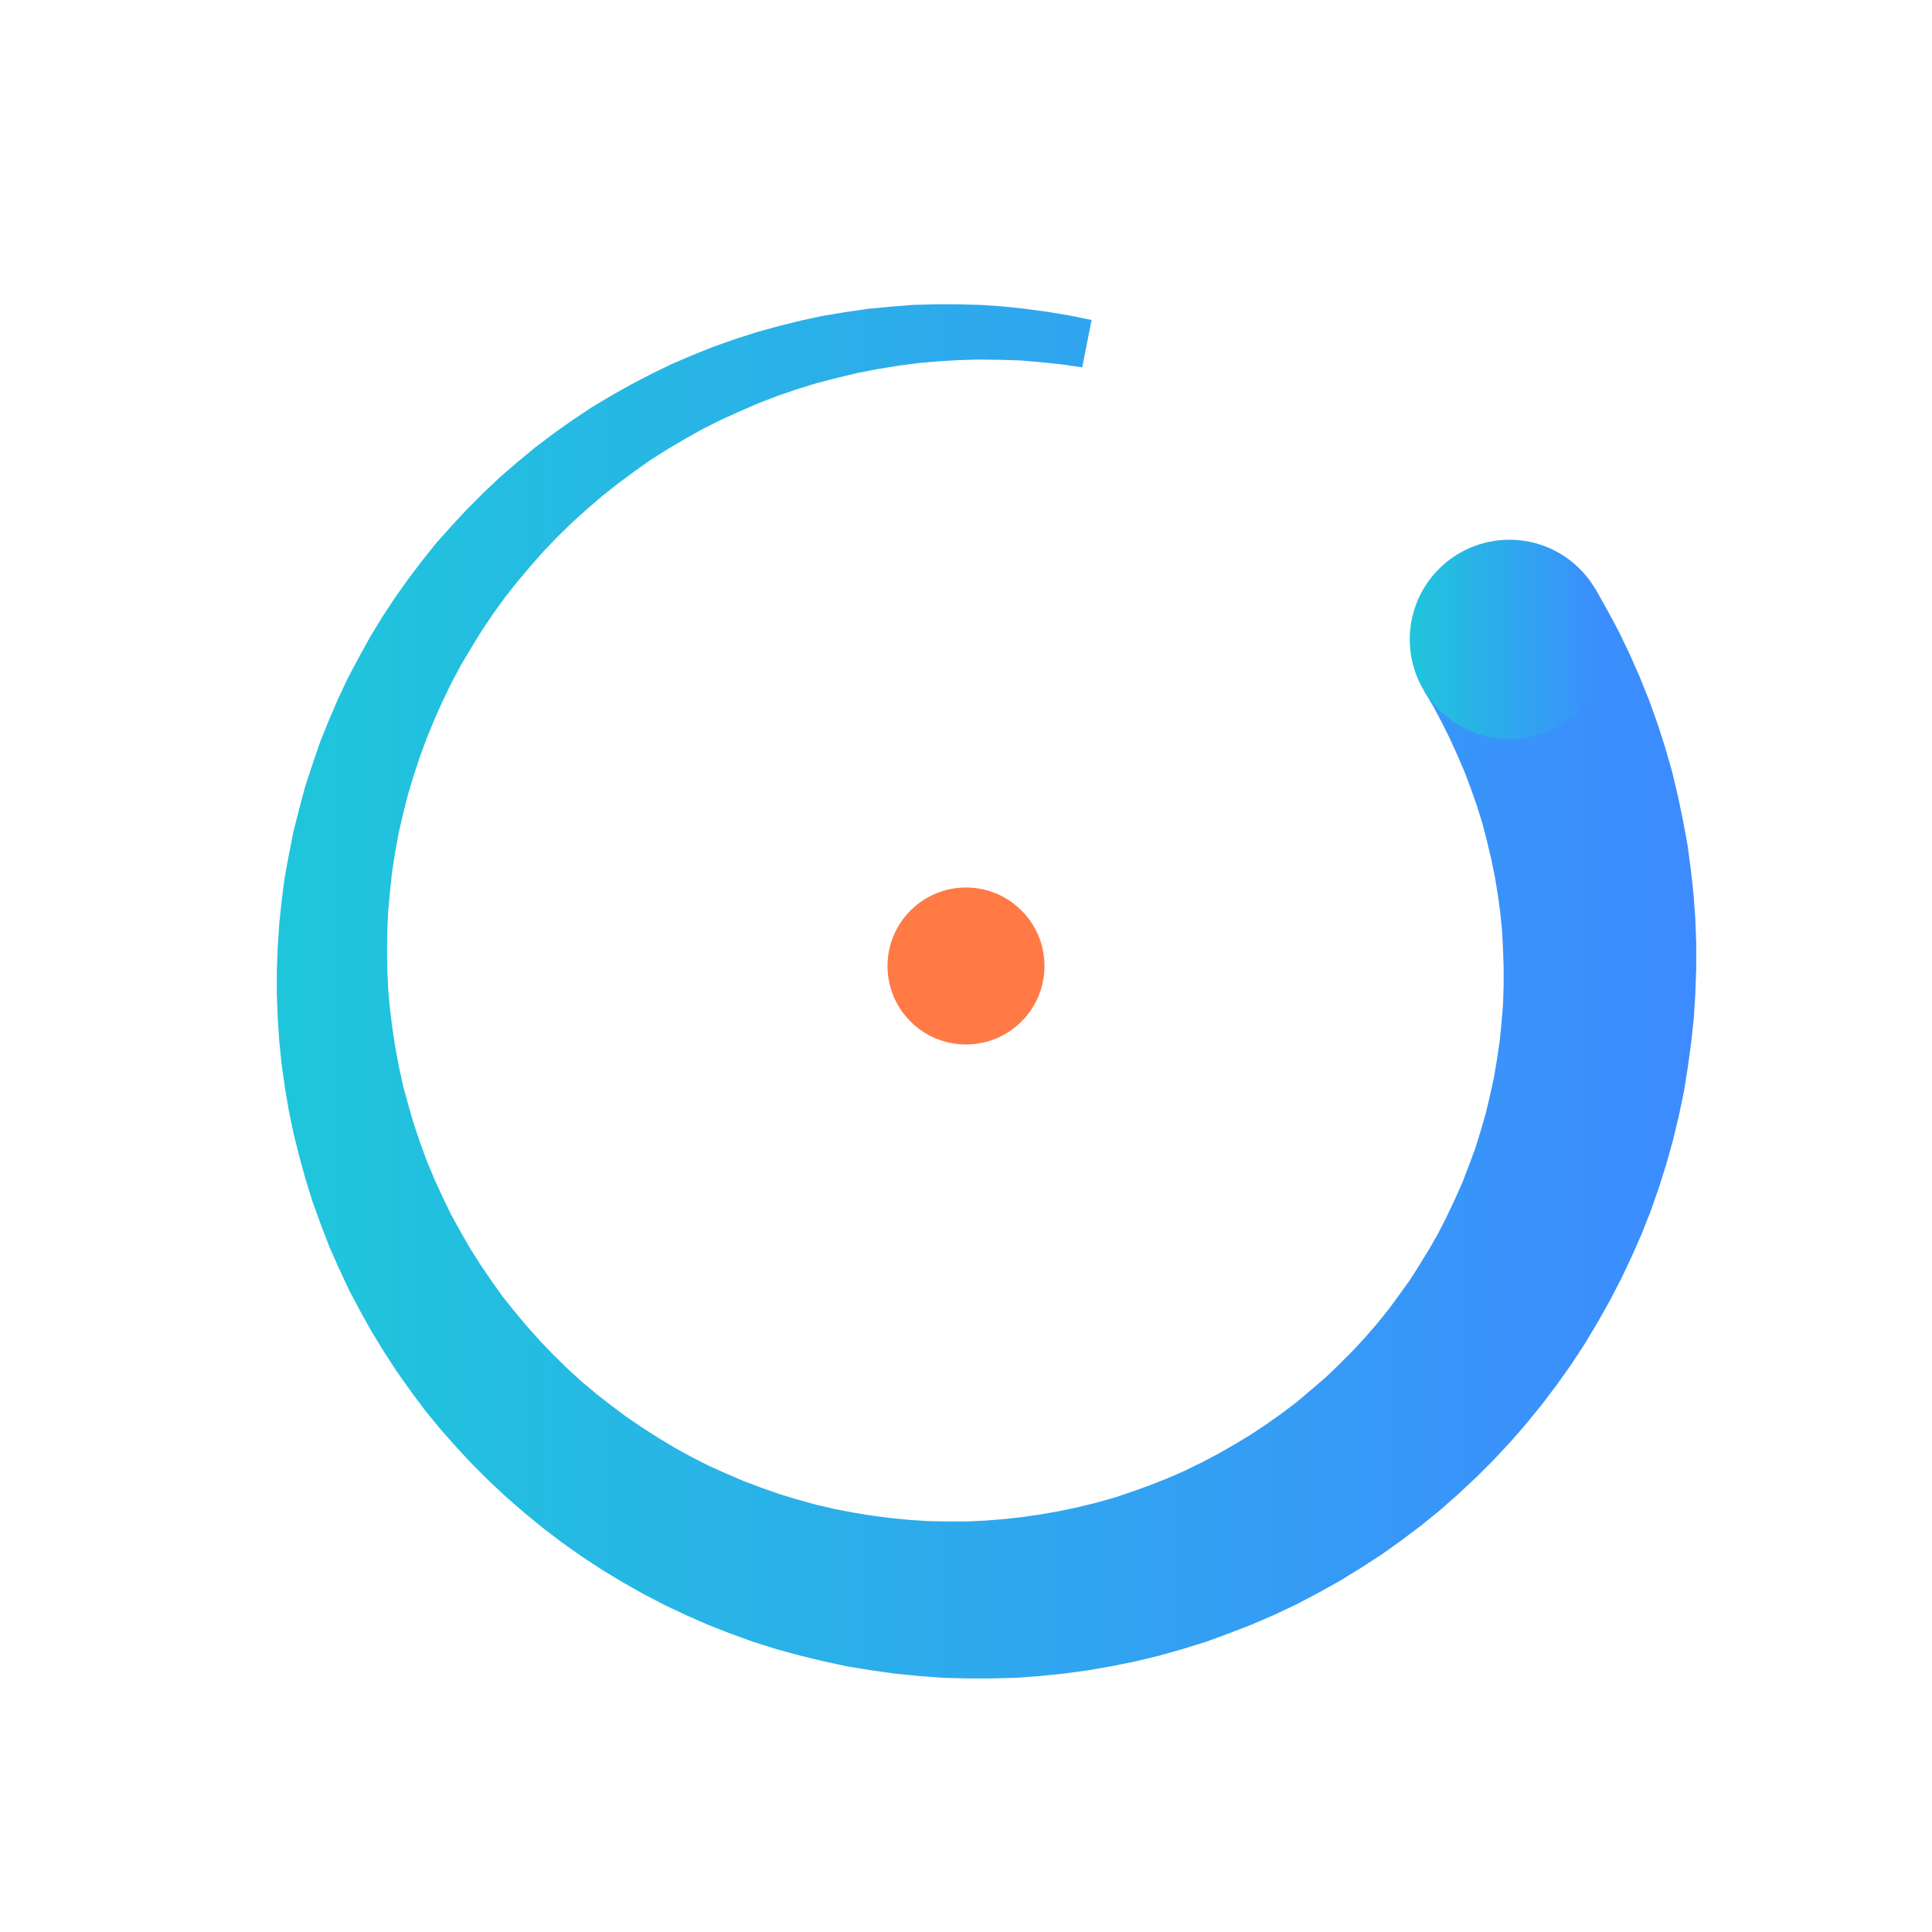
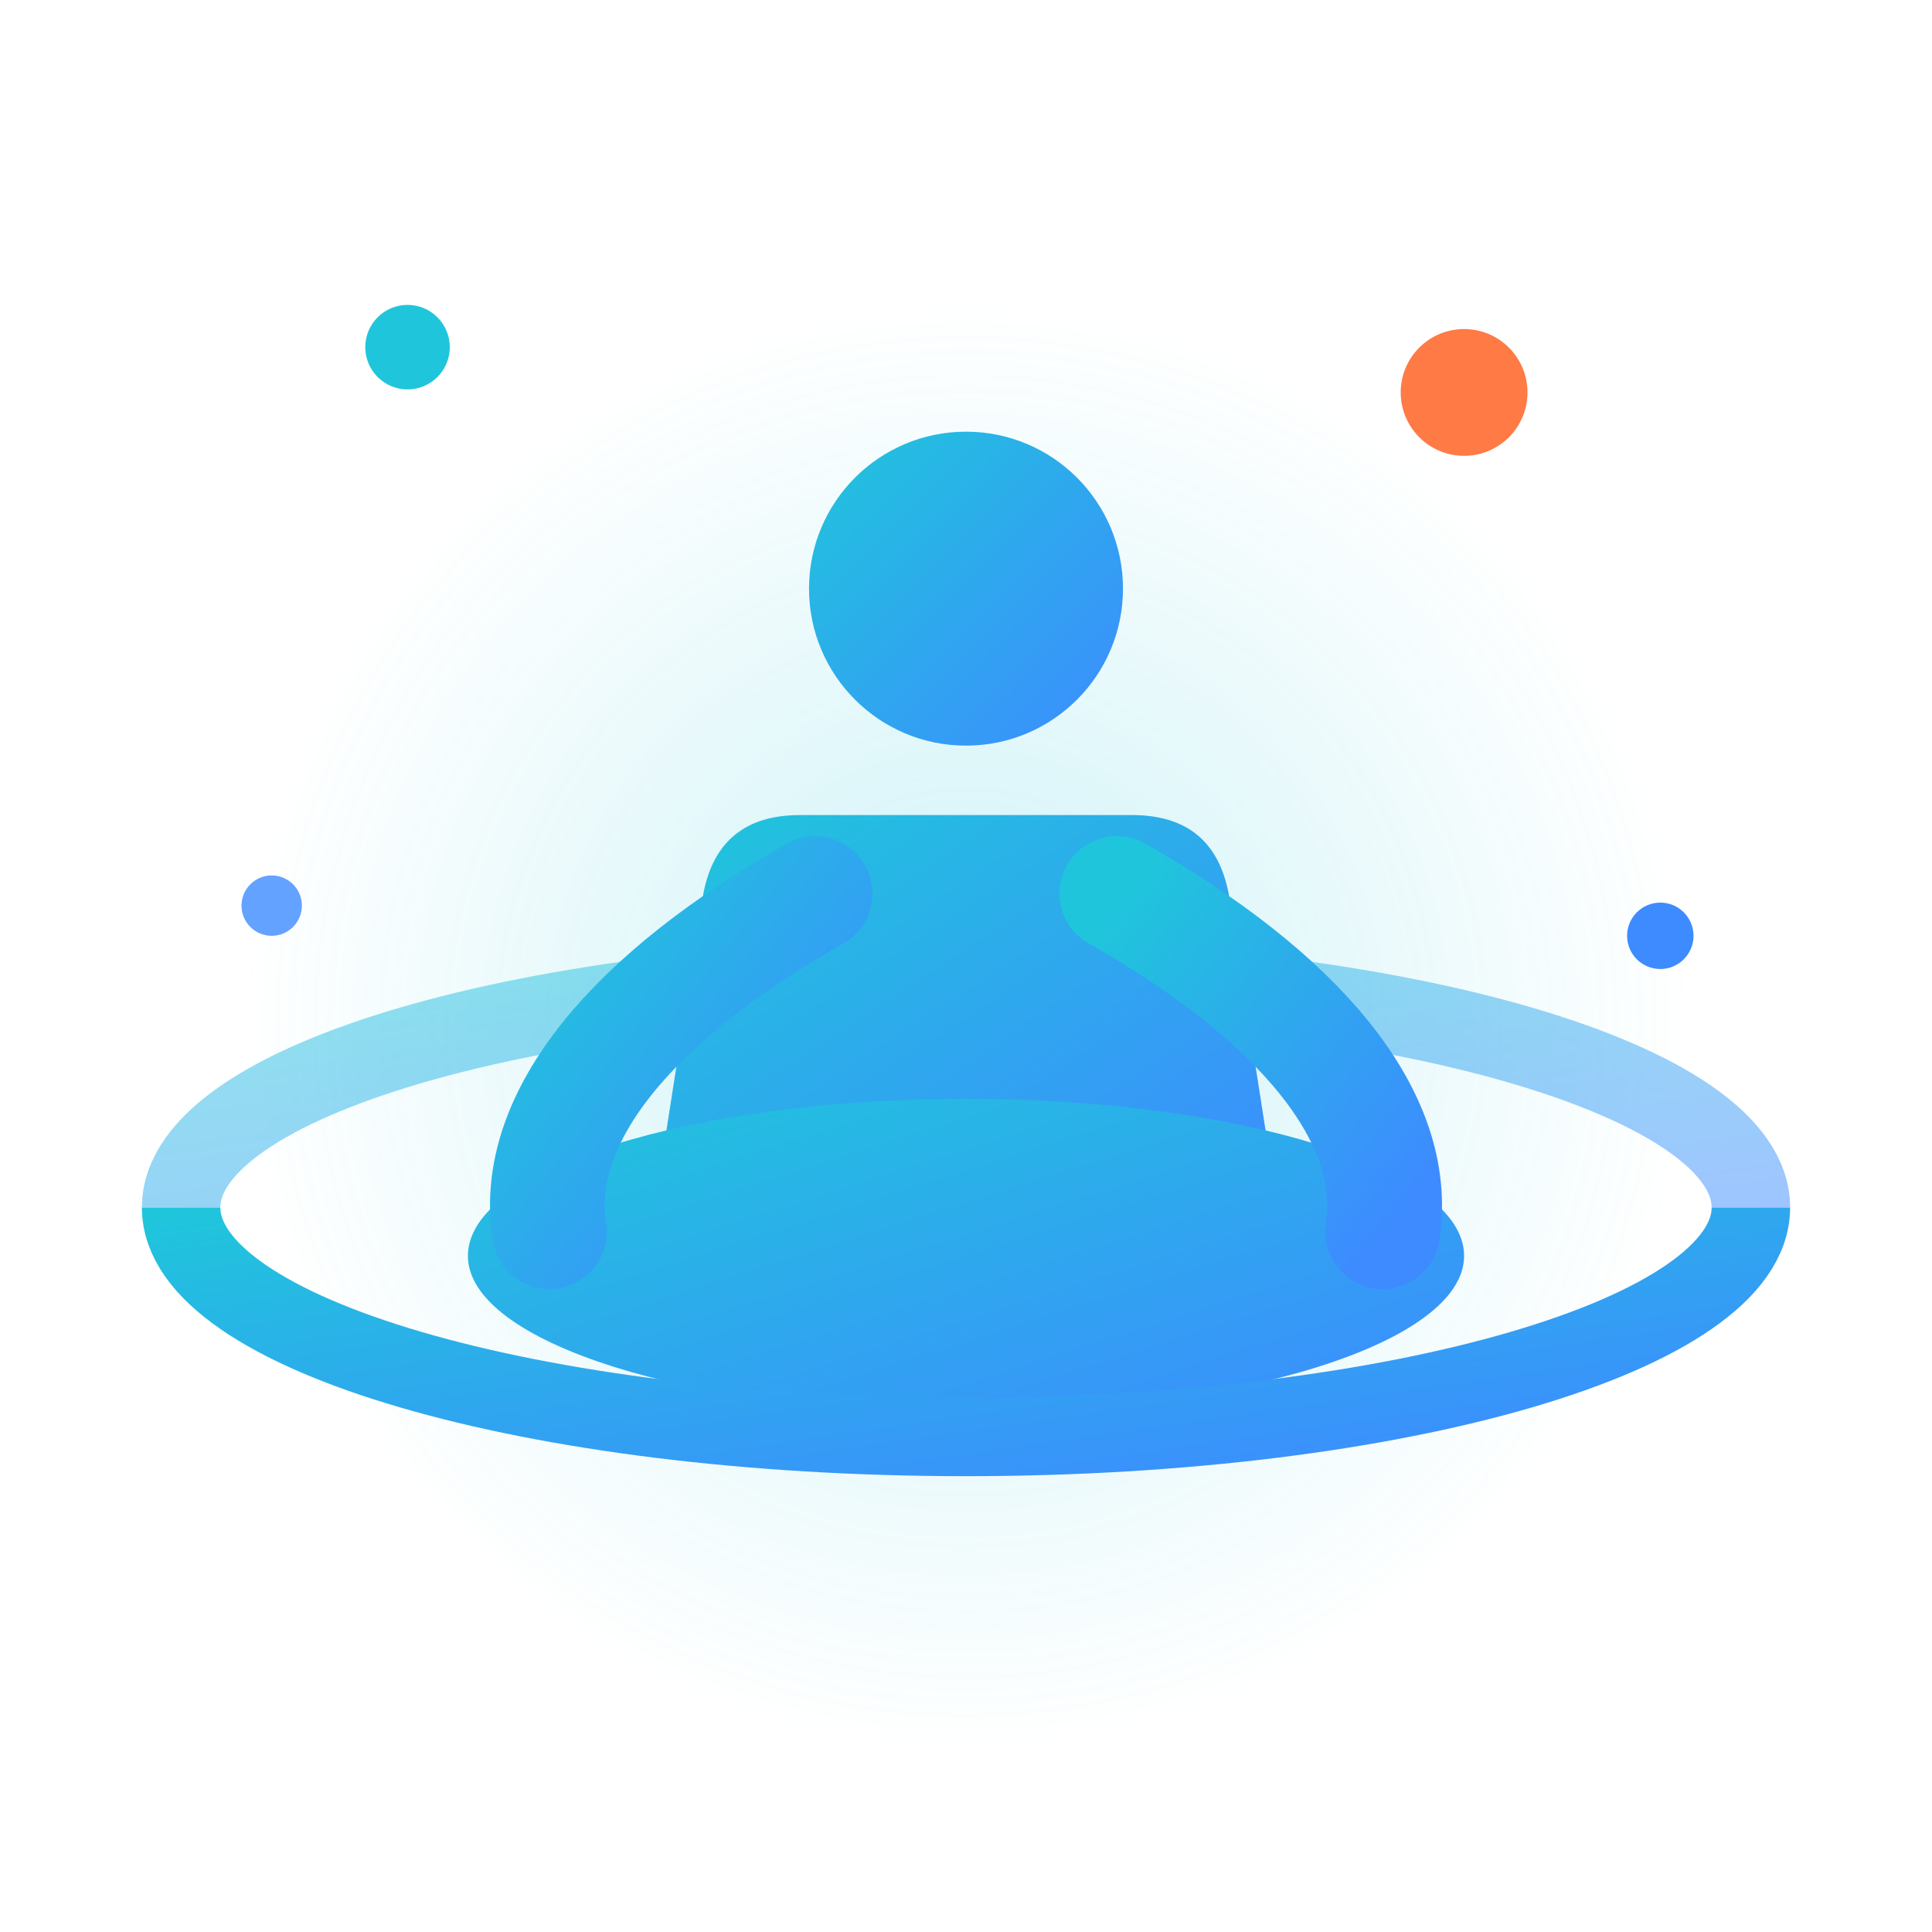
<svg xmlns="http://www.w3.org/2000/svg" viewBox="0 0 64 64">
  <defs>
-     <linearGradient id="lg" x1="0" y1="0" x2="1" y2="0">
+     <linearGradient id="lg" x1="0" y1="0" x2="1" y2="1">
      <stop offset="0" stop-color="#1FC6DB" />
      <stop offset="1" stop-color="#3D8BFF" />
    </linearGradient>
+     <radialGradient id="gl" cx="50%" cy="50%" r="50%">
+       <stop offset="0" stop-color="#1FC6DB" stop-opacity=".22" />
+       <stop offset="1" stop-color="#1FC6DB" stop-opacity="0" />
+     </radialGradient>
  </defs>
+   <circle cx="32" cy="34" r="24" fill="url(#gl)" />
+   <path d="M6 40 A26 7.6 0 0 1 58 40" fill="none" stroke="url(#lg)" stroke-width="2.6" opacity=".5" />
  <g fill="url(#lg)">
-     <path d="M52.83 19.48 L53.24 20.20 L53.63 20.93 L53.99 21.68 L54.32 22.43 L54.63 23.20 L54.91 23.98 L55.16 24.76 L55.39 25.56 L55.58 26.36 L55.75 27.17 L55.90 27.98 L56.01 28.80 L56.10 29.62 L56.16 30.44 L56.19 31.26 L56.19 32.08 L56.16 32.91 L56.11 33.73 L56.02 34.55 L55.91 35.36 L55.78 36.17 L55.61 36.98 L55.42 37.77 L55.20 38.56 L54.95 39.35 L54.68 40.12 L54.38 40.88 L54.05 41.63 L53.70 42.37 L53.32 43.10 L52.92 43.81 L52.50 44.51 L52.05 45.20 L51.58 45.86 L51.09 46.51 L50.57 47.15 L50.04 47.76 L49.48 48.36 L48.91 48.93 L48.31 49.49 L47.70 50.03 L47.07 50.54 L46.42 51.03 L45.76 51.50 L45.08 51.94 L44.38 52.37 L43.68 52.76 L42.96 53.14 L42.22 53.49 L41.48 53.81 L40.73 54.10 L39.97 54.38 L39.20 54.62 L38.42 54.84 L37.64 55.03 L36.85 55.19 L36.05 55.33 L35.25 55.44 L34.45 55.52 L33.65 55.58 L32.84 55.60 L32.04 55.60 L31.24 55.58 L30.44 55.52 L29.64 55.44 L28.85 55.33 L28.06 55.20 L27.27 55.03 L26.49 54.84 L25.72 54.63 L24.96 54.39 L24.21 54.12 L23.47 53.83 L22.74 53.51 L22.02 53.17 L21.31 52.80 L20.62 52.41 L19.94 52.00 L19.27 51.56 L18.62 51.10 L17.99 50.62 L17.38 50.12 L16.78 49.60 L16.20 49.06 L15.64 48.50 L15.10 47.92 L14.58 47.33 L14.08 46.72 L13.61 46.09 L13.15 45.44 L12.72 44.78 L12.31 44.11 L11.93 43.43 L11.56 42.73 L11.23 42.02 L10.91 41.30 L10.63 40.57 L10.36 39.83 L10.13 39.09 L9.92 38.33 L9.73 37.57 L9.57 36.81 L9.44 36.04 L9.33 35.27 L9.25 34.49 L9.20 33.71 L9.17 32.94 L9.17 32.16 L9.20 31.38 L9.25 30.61 L9.33 29.84 L9.43 29.07 L9.57 28.31 L9.72 27.55 L9.91 26.80 L10.11 26.05 L10.35 25.32 L10.60 24.59 L10.89 23.87 L11.19 23.17 L11.52 22.47 L11.88 21.79 L12.25 21.12 L12.65 20.46 L13.07 19.82 L13.51 19.20 L13.97 18.59 L14.45 17.99 L14.96 17.42 L15.48 16.86 L16.02 16.32 L16.57 15.80 L17.15 15.30 L17.73 14.82 L18.34 14.36 L18.96 13.92 L19.59 13.50 L20.24 13.11 L20.90 12.74 L21.57 12.39 L22.25 12.06 L22.95 11.76 L23.65 11.48 L24.36 11.23 L25.08 11.00 L25.80 10.80 L26.53 10.62 L27.27 10.46 L28.00 10.34 L28.75 10.23 L29.49 10.16 L30.24 10.10 L30.99 10.08 L31.73 10.08 L32.48 10.10 L33.22 10.15 L33.96 10.23 L34.70 10.33 L35.43 10.45 L36.16 10.60 L35.85 12.17 L35.17 12.07 L34.49 12.00 L33.81 11.94 L33.12 11.92 L32.44 11.91 L31.75 11.93 L31.07 11.97 L30.39 12.03 L29.72 12.12 L29.05 12.23 L28.38 12.36 L27.72 12.52 L27.06 12.69 L26.41 12.89 L25.77 13.11 L25.14 13.35 L24.52 13.62 L23.90 13.90 L23.30 14.20 L22.71 14.53 L22.13 14.87 L21.56 15.23 L21.01 15.62 L20.47 16.02 L19.95 16.43 L19.44 16.87 L18.94 17.32 L18.46 17.79 L18.00 18.27 L17.56 18.77 L17.13 19.28 L16.72 19.80 L16.33 20.34 L15.96 20.89 L15.61 21.46 L15.27 22.03 L14.96 22.61 L14.67 23.21 L14.40 23.81 L14.15 24.42 L13.92 25.04 L13.71 25.67 L13.52 26.30 L13.36 26.93 L13.21 27.58 L13.09 28.22 L12.99 28.87 L12.92 29.52 L12.86 30.17 L12.83 30.83 L12.82 31.48 L12.83 32.13 L12.86 32.79 L12.92 33.43 L13.00 34.08 L13.10 34.72 L13.22 35.36 L13.36 36.00 L13.53 36.62 L13.71 37.24 L13.92 37.86 L14.14 38.46 L14.39 39.06 L14.66 39.65 L14.94 40.23 L15.25 40.79 L15.57 41.35 L15.92 41.90 L16.28 42.43 L16.65 42.95 L17.05 43.45 L17.46 43.94 L17.89 44.42 L18.33 44.88 L18.79 45.33 L19.26 45.76 L19.75 46.17 L20.25 46.56 L20.76 46.94 L21.29 47.30 L21.82 47.64 L22.37 47.97 L22.92 48.27 L23.49 48.56 L24.07 48.82 L24.65 49.07 L25.24 49.29 L25.84 49.50 L26.44 49.68 L27.05 49.85 L27.66 49.99 L28.28 50.11 L28.90 50.21 L29.53 50.29 L30.15 50.35 L30.78 50.39 L31.41 50.40 L32.03 50.40 L32.66 50.37 L33.28 50.32 L33.90 50.25 L34.52 50.16 L35.13 50.05 L35.74 49.92 L36.35 49.77 L36.95 49.60 L37.54 49.40 L38.12 49.19 L38.70 48.96 L39.27 48.71 L39.82 48.44 L40.37 48.15 L40.91 47.84 L41.44 47.52 L41.95 47.18 L42.46 46.82 L42.95 46.45 L43.42 46.05 L43.89 45.65 L44.33 45.23 L44.77 44.79 L45.19 44.34 L45.59 43.88 L45.98 43.40 L46.34 42.91 L46.70 42.41 L47.03 41.89 L47.35 41.37 L47.65 40.84 L47.93 40.29 L48.19 39.74 L48.44 39.18 L48.66 38.61 L48.87 38.04 L49.05 37.46 L49.22 36.87 L49.36 36.28 L49.49 35.69 L49.59 35.09 L49.68 34.48 L49.74 33.88 L49.79 33.27 L49.81 32.67 L49.81 32.06 L49.79 31.46 L49.76 30.85 L49.70 30.25 L49.62 29.65 L49.52 29.05 L49.40 28.46 L49.26 27.87 L49.11 27.29 L48.93 26.71 L48.73 26.14 L48.52 25.58 L48.28 25.02 L48.03 24.47 L47.76 23.93 L47.48 23.40 L47.17 22.88Z" />
-     <circle cx="50.00" cy="21.18" r="3.30" />
+     <circle cx="32" cy="19.5" r="5.2" />
+     <path d="M26.5 27 L37.5 27 Q40.2 27 40.7 29.6 L42.4 40.5 L21.6 40.5 L23.3 29.6 Q23.8 27 26.5 27 Z" />
+     <ellipse cx="32" cy="41.6" rx="16.5" ry="5.2" />
  </g>
-   <circle cx="32" cy="32" r="2.6" fill="#FF7A45" />
+   <g fill="none" stroke="url(#lg)" stroke-width="3.8" stroke-linecap="round">
+     <path d="M27 29.6 C21 33 17.6 37 18.2 40.8" />
+     <path d="M37 29.6 C43 33 46.4 37 45.8 40.8" />
+   </g>
+   <path d="M6 40 A26 7.6 0 0 0 58 40" fill="none" stroke="url(#lg)" stroke-width="2.6" />
+   <circle cx="48.5" cy="13" r="2.1" fill="#FF7A45" />
+   <circle cx="13.5" cy="11.5" r="1.4" fill="#1FC6DB" />
+   <circle cx="55" cy="31" r="1.1" fill="#3D8BFF" />
+   <circle cx="9" cy="30" r="1" fill="#3D8BFF" opacity=".8" />
</svg>
